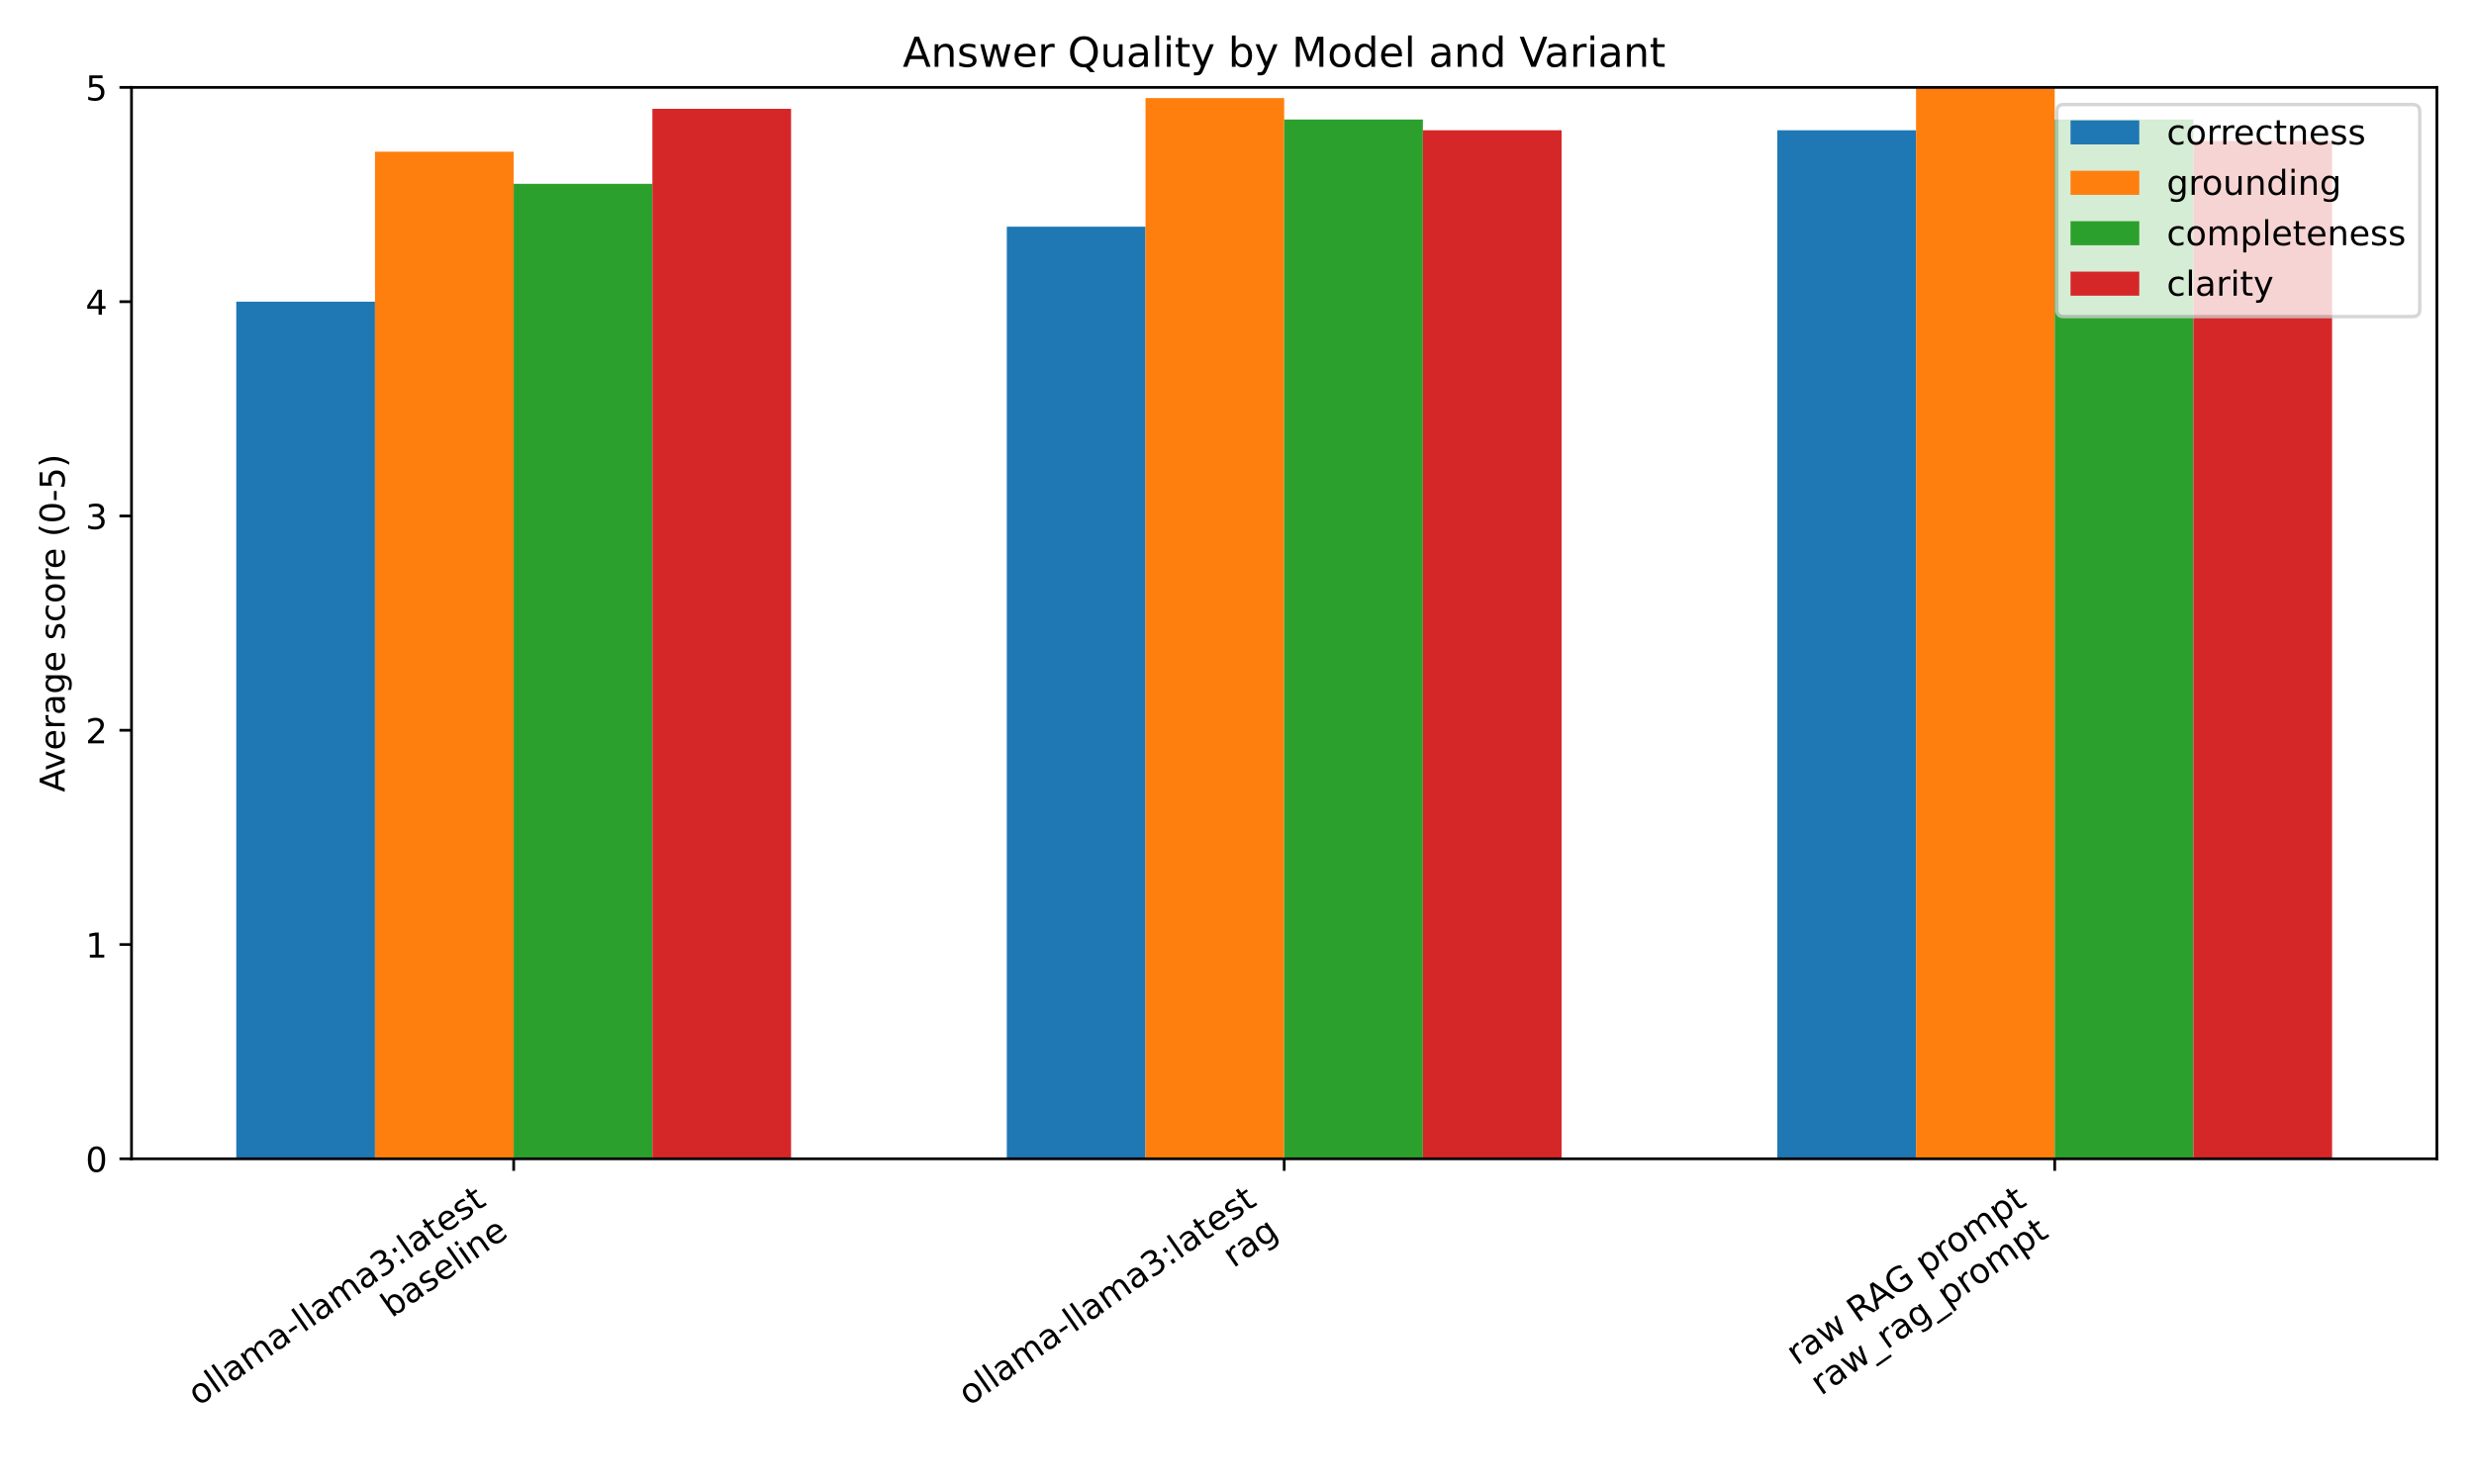
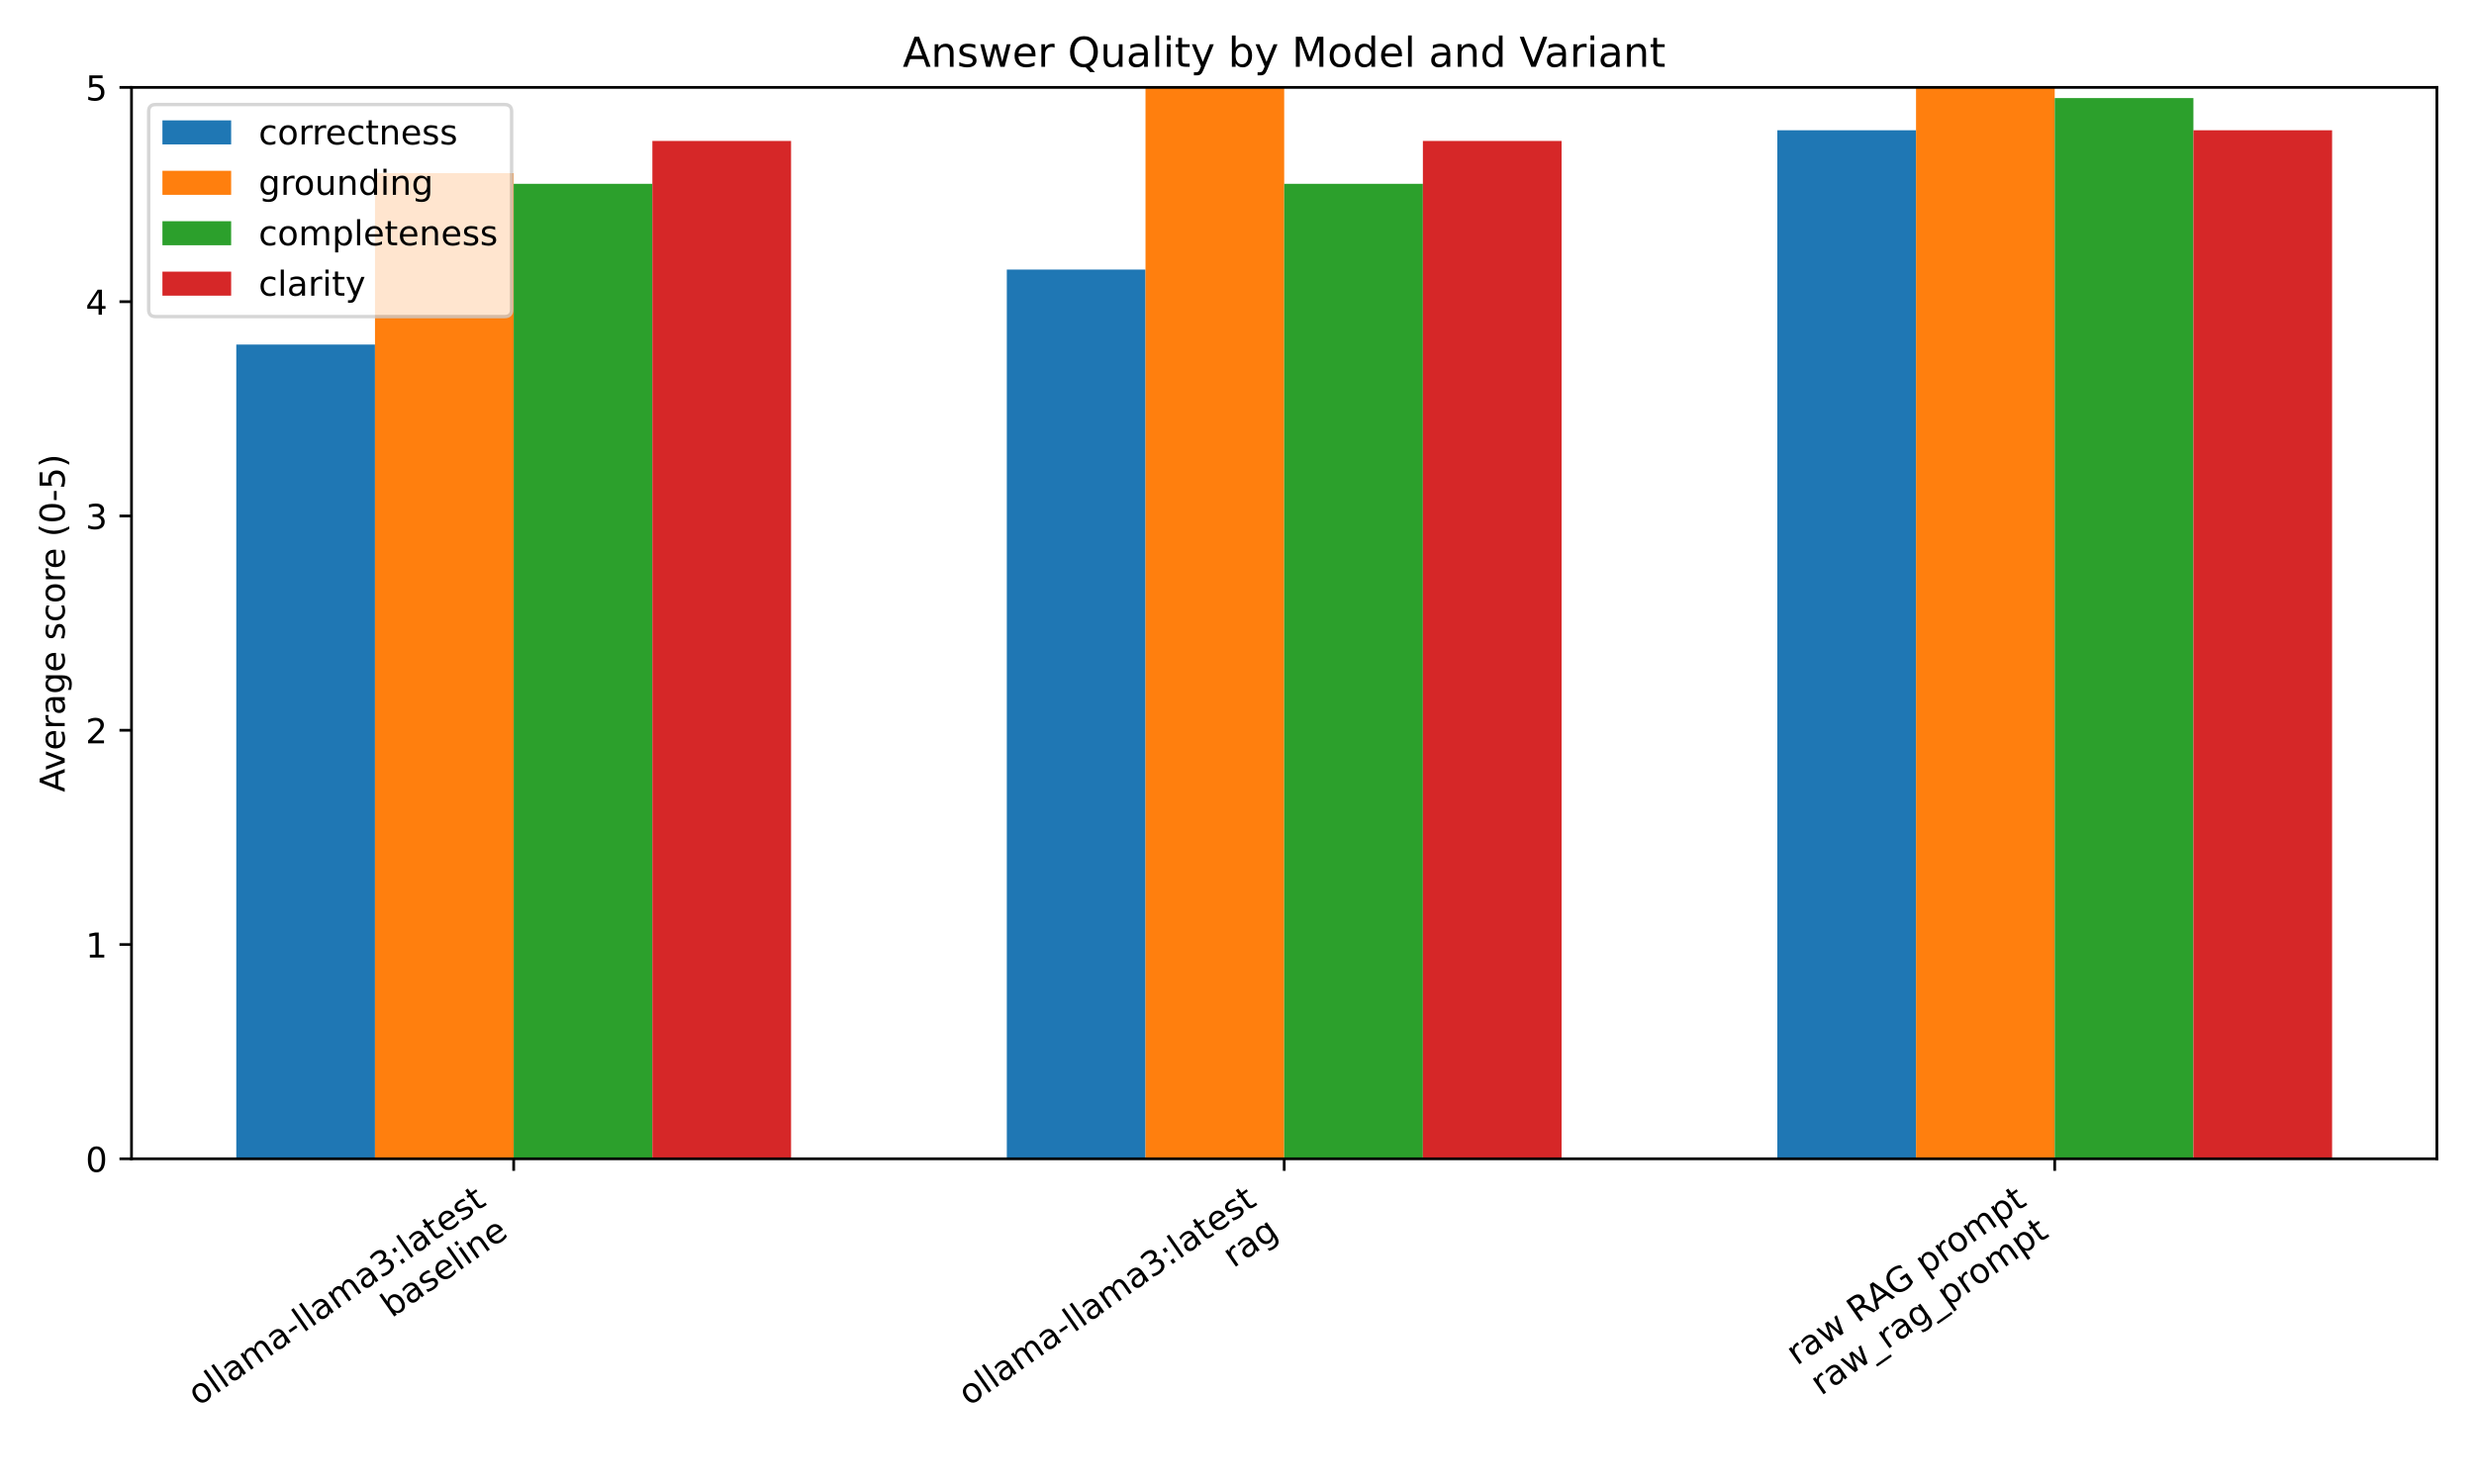
<svg xmlns="http://www.w3.org/2000/svg" xmlns:xlink="http://www.w3.org/1999/xlink" width="720pt" height="432pt" viewBox="0 0 720 432" version="1.1">
  <defs>
    <style type="text/css">*{stroke-linejoin: round; stroke-linecap: butt}</style>
  </defs>
  <g id="figure_1">
    <g id="patch_1">
      <path d="M 0 432  L 720 432  L 720 0  L 0 0  z " style="fill: #ffffff" />
    </g>
    <g id="axes_1">
      <g id="patch_2">
        <path d="M 38.27 337.333  L 709.2 337.333  L 709.2 25.44  L 38.27 25.44  z " style="fill: #ffffff" />
      </g>
      <g id="patch_3">
-         <path d="M 68.767 337.333  L 109.13 337.333  L 109.13 87.819  L 68.767 87.819  z " clip-path="url(#p91aff999d4)" style="fill: #1f77b4" />
+         <path d="M 68.767 337.333  L 109.13 337.333  L 109.13 100.294  L 68.767 100.294  z " clip-path="url(#p98de336cd7)" style="fill: #1f77b4" />
      </g>
      <g id="patch_4">
-         <path d="M 293.008 337.333  L 333.372 337.333  L 333.372 65.986  L 293.008 65.986  z " clip-path="url(#p91aff999d4)" style="fill: #1f77b4" />
+         <path d="M 293.008 337.333  L 333.372 337.333  L 333.372 78.462  L 293.008 78.462  z " clip-path="url(#p98de336cd7)" style="fill: #1f77b4" />
      </g>
      <g id="patch_5">
-         <path d="M 517.249 337.333  L 557.613 337.333  L 557.613 37.916  L 517.249 37.916  z " clip-path="url(#p91aff999d4)" style="fill: #1f77b4" />
+         <path d="M 517.249 337.333  L 557.613 337.333  L 557.613 37.916  L 517.249 37.916  z " clip-path="url(#p98de336cd7)" style="fill: #1f77b4" />
      </g>
      <g id="patch_6">
-         <path d="M 109.13 337.333  L 149.494 337.333  L 149.494 44.154  L 109.13 44.154  z " clip-path="url(#p91aff999d4)" style="fill: #ff7f0e" />
+         <path d="M 109.13 337.333  L 149.494 337.333  L 149.494 50.391  L 109.13 50.391  z " clip-path="url(#p98de336cd7)" style="fill: #ff7f0e" />
      </g>
      <g id="patch_7">
-         <path d="M 333.372 337.333  L 373.735 337.333  L 373.735 28.559  L 333.372 28.559  z " clip-path="url(#p91aff999d4)" style="fill: #ff7f0e" />
+         <path d="M 333.372 337.333  L 373.735 337.333  L 373.735 25.44  L 333.372 25.44  z " clip-path="url(#p98de336cd7)" style="fill: #ff7f0e" />
      </g>
      <g id="patch_8">
-         <path d="M 557.613 337.333  L 597.976 337.333  L 597.976 25.44  L 557.613 25.44  z " clip-path="url(#p91aff999d4)" style="fill: #ff7f0e" />
+         <path d="M 557.613 337.333  L 597.976 337.333  L 597.976 25.44  L 557.613 25.44  z " clip-path="url(#p98de336cd7)" style="fill: #ff7f0e" />
      </g>
      <g id="patch_9">
-         <path d="M 149.494 337.333  L 189.857 337.333  L 189.857 53.51  L 149.494 53.51  z " clip-path="url(#p91aff999d4)" style="fill: #2ca02c" />
+         <path d="M 149.494 337.333  L 189.857 337.333  L 189.857 53.51  L 149.494 53.51  z " clip-path="url(#p98de336cd7)" style="fill: #2ca02c" />
      </g>
      <g id="patch_10">
-         <path d="M 373.735 337.333  L 414.098 337.333  L 414.098 34.797  L 373.735 34.797  z " clip-path="url(#p91aff999d4)" style="fill: #2ca02c" />
+         <path d="M 373.735 337.333  L 414.098 337.333  L 414.098 53.51  L 373.735 53.51  z " clip-path="url(#p98de336cd7)" style="fill: #2ca02c" />
      </g>
      <g id="patch_11">
-         <path d="M 597.976 337.333  L 638.34 337.333  L 638.34 34.797  L 597.976 34.797  z " clip-path="url(#p91aff999d4)" style="fill: #2ca02c" />
+         <path d="M 597.976 337.333  L 638.34 337.333  L 638.34 28.559  L 597.976 28.559  z " clip-path="url(#p98de336cd7)" style="fill: #2ca02c" />
      </g>
      <g id="patch_12">
-         <path d="M 189.857 337.333  L 230.221 337.333  L 230.221 31.678  L 189.857 31.678  z " clip-path="url(#p91aff999d4)" style="fill: #d62728" />
+         <path d="M 189.857 337.333  L 230.221 337.333  L 230.221 41.035  L 189.857 41.035  z " clip-path="url(#p98de336cd7)" style="fill: #d62728" />
      </g>
      <g id="patch_13">
-         <path d="M 414.098 337.333  L 454.462 337.333  L 454.462 37.916  L 414.098 37.916  z " clip-path="url(#p91aff999d4)" style="fill: #d62728" />
+         <path d="M 414.098 337.333  L 454.462 337.333  L 454.462 41.035  L 414.098 41.035  z " clip-path="url(#p98de336cd7)" style="fill: #d62728" />
      </g>
      <g id="patch_14">
-         <path d="M 638.34 337.333  L 678.703 337.333  L 678.703 41.035  L 638.34 41.035  z " clip-path="url(#p91aff999d4)" style="fill: #d62728" />
+         <path d="M 638.34 337.333  L 678.703 337.333  L 678.703 37.916  L 638.34 37.916  z " clip-path="url(#p98de336cd7)" style="fill: #d62728" />
      </g>
      <g id="matplotlib.axis_1">
        <g id="xtick_1">
          <g id="line2d_1">
            <defs>
-               <path id="m9134ef81f5" d="M 0 0  L 0 3.5  " style="stroke: #000000; stroke-width: 0.8" />
+               <path id="m093febb896" d="M 0 0  L 0 3.5  " style="stroke: #000000; stroke-width: 0.8" />
            </defs>
            <g>
-               <use xlink:href="#m9134ef81f5" x="149.494" y="337.333" style="stroke: #000000; stroke-width: 0.8" />
+               <use xlink:href="#m093febb896" x="149.494" y="337.333" style="stroke: #000000; stroke-width: 0.8" />
            </g>
          </g>
          <g id="text_1">
            <g transform="translate(57.77287 409.4483) rotate(-35) scale(0.1 -0.1)">
              <defs>
                <path id="DejaVuSans-6f" d="M 1959 3097  Q 1497 3097 1228 2736  Q 959 2375 959 1747  Q 959 1119 1226 758  Q 1494 397 1959 397  Q 2419 397 2687 759  Q 2956 1122 2956 1747  Q 2956 2369 2687 2733  Q 2419 3097 1959 3097  z M 1959 3584  Q 2709 3584 3137 3096  Q 3566 2609 3566 1747  Q 3566 888 3137 398  Q 2709 -91 1959 -91  Q 1206 -91 779 398  Q 353 888 353 1747  Q 353 2609 779 3096  Q 1206 3584 1959 3584  z " transform="scale(0.015625)" />
                <path id="DejaVuSans-6c" d="M 603 4863  L 1178 4863  L 1178 0  L 603 0  L 603 4863  z " transform="scale(0.015625)" />
                <path id="DejaVuSans-61" d="M 2194 1759  Q 1497 1759 1228 1600  Q 959 1441 959 1056  Q 959 750 1161 570  Q 1363 391 1709 391  Q 2188 391 2477 730  Q 2766 1069 2766 1631  L 2766 1759  L 2194 1759  z M 3341 1997  L 3341 0  L 2766 0  L 2766 531  Q 2569 213 2275 61  Q 1981 -91 1556 -91  Q 1019 -91 701 211  Q 384 513 384 1019  Q 384 1609 779 1909  Q 1175 2209 1959 2209  L 2766 2209  L 2766 2266  Q 2766 2663 2505 2880  Q 2244 3097 1772 3097  Q 1472 3097 1187 3025  Q 903 2953 641 2809  L 641 3341  Q 956 3463 1253 3523  Q 1550 3584 1831 3584  Q 2591 3584 2966 3190  Q 3341 2797 3341 1997  z " transform="scale(0.015625)" />
                <path id="DejaVuSans-6d" d="M 3328 2828  Q 3544 3216 3844 3400  Q 4144 3584 4550 3584  Q 5097 3584 5394 3201  Q 5691 2819 5691 2113  L 5691 0  L 5113 0  L 5113 2094  Q 5113 2597 4934 2840  Q 4756 3084 4391 3084  Q 3944 3084 3684 2787  Q 3425 2491 3425 1978  L 3425 0  L 2847 0  L 2847 2094  Q 2847 2600 2669 2842  Q 2491 3084 2119 3084  Q 1678 3084 1418 2786  Q 1159 2488 1159 1978  L 1159 0  L 581 0  L 581 3500  L 1159 3500  L 1159 2956  Q 1356 3278 1631 3431  Q 1906 3584 2284 3584  Q 2666 3584 2933 3390  Q 3200 3197 3328 2828  z " transform="scale(0.015625)" />
                <path id="DejaVuSans-2d" d="M 313 2009  L 1997 2009  L 1997 1497  L 313 1497  L 313 2009  z " transform="scale(0.015625)" />
                <path id="DejaVuSans-33" d="M 2597 2516  Q 3050 2419 3304 2112  Q 3559 1806 3559 1356  Q 3559 666 3084 287  Q 2609 -91 1734 -91  Q 1441 -91 1130 -33  Q 819 25 488 141  L 488 750  Q 750 597 1062 519  Q 1375 441 1716 441  Q 2309 441 2620 675  Q 2931 909 2931 1356  Q 2931 1769 2642 2001  Q 2353 2234 1838 2234  L 1294 2234  L 1294 2753  L 1863 2753  Q 2328 2753 2575 2939  Q 2822 3125 2822 3475  Q 2822 3834 2567 4026  Q 2313 4219 1838 4219  Q 1578 4219 1281 4162  Q 984 4106 628 3988  L 628 4550  Q 988 4650 1302 4700  Q 1616 4750 1894 4750  Q 2613 4750 3031 4423  Q 3450 4097 3450 3541  Q 3450 3153 3228 2886  Q 3006 2619 2597 2516  z " transform="scale(0.015625)" />
                <path id="DejaVuSans-3a" d="M 750 794  L 1409 794  L 1409 0  L 750 0  L 750 794  z M 750 3309  L 1409 3309  L 1409 2516  L 750 2516  L 750 3309  z " transform="scale(0.015625)" />
                <path id="DejaVuSans-74" d="M 1172 4494  L 1172 3500  L 2356 3500  L 2356 3053  L 1172 3053  L 1172 1153  Q 1172 725 1289 603  Q 1406 481 1766 481  L 2356 481  L 2356 0  L 1766 0  Q 1100 0 847 248  Q 594 497 594 1153  L 594 3053  L 172 3053  L 172 3500  L 594 3500  L 594 4494  L 1172 4494  z " transform="scale(0.015625)" />
                <path id="DejaVuSans-65" d="M 3597 1894  L 3597 1613  L 953 1613  Q 991 1019 1311 708  Q 1631 397 2203 397  Q 2534 397 2845 478  Q 3156 559 3463 722  L 3463 178  Q 3153 47 2828 -22  Q 2503 -91 2169 -91  Q 1331 -91 842 396  Q 353 884 353 1716  Q 353 2575 817 3079  Q 1281 3584 2069 3584  Q 2775 3584 3186 3129  Q 3597 2675 3597 1894  z M 3022 2063  Q 3016 2534 2758 2815  Q 2500 3097 2075 3097  Q 1594 3097 1305 2825  Q 1016 2553 972 2059  L 3022 2063  z " transform="scale(0.015625)" />
                <path id="DejaVuSans-73" d="M 2834 3397  L 2834 2853  Q 2591 2978 2328 3040  Q 2066 3103 1784 3103  Q 1356 3103 1142 2972  Q 928 2841 928 2578  Q 928 2378 1081 2264  Q 1234 2150 1697 2047  L 1894 2003  Q 2506 1872 2764 1633  Q 3022 1394 3022 966  Q 3022 478 2636 193  Q 2250 -91 1575 -91  Q 1294 -91 989 -36  Q 684 19 347 128  L 347 722  Q 666 556 975 473  Q 1284 391 1588 391  Q 1994 391 2212 530  Q 2431 669 2431 922  Q 2431 1156 2273 1281  Q 2116 1406 1581 1522  L 1381 1569  Q 847 1681 609 1914  Q 372 2147 372 2553  Q 372 3047 722 3315  Q 1072 3584 1716 3584  Q 2034 3584 2315 3537  Q 2597 3491 2834 3397  z " transform="scale(0.015625)" />
              </defs>
              <use xlink:href="#DejaVuSans-6f" />
              <use xlink:href="#DejaVuSans-6c" transform="translate(61.18164 0)" />
              <use xlink:href="#DejaVuSans-6c" transform="translate(88.96484 0)" />
              <use xlink:href="#DejaVuSans-61" transform="translate(116.748 0)" />
              <use xlink:href="#DejaVuSans-6d" transform="translate(178.0273 0)" />
              <use xlink:href="#DejaVuSans-61" transform="translate(275.4395 0)" />
              <use xlink:href="#DejaVuSans-2d" transform="translate(336.7188 0)" />
              <use xlink:href="#DejaVuSans-6c" transform="translate(372.8027 0)" />
              <use xlink:href="#DejaVuSans-6c" transform="translate(400.5859 0)" />
              <use xlink:href="#DejaVuSans-61" transform="translate(428.3691 0)" />
              <use xlink:href="#DejaVuSans-6d" transform="translate(489.6484 0)" />
              <use xlink:href="#DejaVuSans-61" transform="translate(587.0605 0)" />
              <use xlink:href="#DejaVuSans-33" transform="translate(648.3398 0)" />
              <use xlink:href="#DejaVuSans-3a" transform="translate(711.9629 0)" />
              <use xlink:href="#DejaVuSans-6c" transform="translate(745.6543 0)" />
              <use xlink:href="#DejaVuSans-61" transform="translate(773.4375 0)" />
              <use xlink:href="#DejaVuSans-74" transform="translate(834.7168 0)" />
              <use xlink:href="#DejaVuSans-65" transform="translate(873.9258 0)" />
              <use xlink:href="#DejaVuSans-73" transform="translate(935.4492 0)" />
              <use xlink:href="#DejaVuSans-74" transform="translate(987.5488 0)" />
            </g>
            <g transform="translate(113.9899 383.7547) rotate(-35) scale(0.1 -0.1)">
              <defs>
                <path id="DejaVuSans-62" d="M 3116 1747  Q 3116 2381 2855 2742  Q 2594 3103 2138 3103  Q 1681 3103 1420 2742  Q 1159 2381 1159 1747  Q 1159 1113 1420 752  Q 1681 391 2138 391  Q 2594 391 2855 752  Q 3116 1113 3116 1747  z M 1159 2969  Q 1341 3281 1617 3432  Q 1894 3584 2278 3584  Q 2916 3584 3314 3078  Q 3713 2572 3713 1747  Q 3713 922 3314 415  Q 2916 -91 2278 -91  Q 1894 -91 1617 61  Q 1341 213 1159 525  L 1159 0  L 581 0  L 581 4863  L 1159 4863  L 1159 2969  z " transform="scale(0.015625)" />
                <path id="DejaVuSans-69" d="M 603 3500  L 1178 3500  L 1178 0  L 603 0  L 603 3500  z M 603 4863  L 1178 4863  L 1178 4134  L 603 4134  L 603 4863  z " transform="scale(0.015625)" />
                <path id="DejaVuSans-6e" d="M 3513 2113  L 3513 0  L 2938 0  L 2938 2094  Q 2938 2591 2744 2837  Q 2550 3084 2163 3084  Q 1697 3084 1428 2787  Q 1159 2491 1159 1978  L 1159 0  L 581 0  L 581 3500  L 1159 3500  L 1159 2956  Q 1366 3272 1645 3428  Q 1925 3584 2291 3584  Q 2894 3584 3203 3211  Q 3513 2838 3513 2113  z " transform="scale(0.015625)" />
              </defs>
              <use xlink:href="#DejaVuSans-62" />
              <use xlink:href="#DejaVuSans-61" transform="translate(63.47656 0)" />
              <use xlink:href="#DejaVuSans-73" transform="translate(124.7559 0)" />
              <use xlink:href="#DejaVuSans-65" transform="translate(176.8555 0)" />
              <use xlink:href="#DejaVuSans-6c" transform="translate(238.3789 0)" />
              <use xlink:href="#DejaVuSans-69" transform="translate(266.1621 0)" />
              <use xlink:href="#DejaVuSans-6e" transform="translate(293.9453 0)" />
              <use xlink:href="#DejaVuSans-65" transform="translate(357.3242 0)" />
            </g>
          </g>
        </g>
        <g id="xtick_2">
          <g id="line2d_2">
            <g>
-               <use xlink:href="#m9134ef81f5" x="373.735" y="337.333" style="stroke: #000000; stroke-width: 0.8" />
+               <use xlink:href="#m093febb896" x="373.735" y="337.333" style="stroke: #000000; stroke-width: 0.8" />
            </g>
          </g>
          <g id="text_2">
            <g transform="translate(282.0142 409.4483) rotate(-35) scale(0.1 -0.1)">
              <use xlink:href="#DejaVuSans-6f" />
              <use xlink:href="#DejaVuSans-6c" transform="translate(61.18164 0)" />
              <use xlink:href="#DejaVuSans-6c" transform="translate(88.96484 0)" />
              <use xlink:href="#DejaVuSans-61" transform="translate(116.748 0)" />
              <use xlink:href="#DejaVuSans-6d" transform="translate(178.0273 0)" />
              <use xlink:href="#DejaVuSans-61" transform="translate(275.4395 0)" />
              <use xlink:href="#DejaVuSans-2d" transform="translate(336.7188 0)" />
              <use xlink:href="#DejaVuSans-6c" transform="translate(372.8027 0)" />
              <use xlink:href="#DejaVuSans-6c" transform="translate(400.5859 0)" />
              <use xlink:href="#DejaVuSans-61" transform="translate(428.3691 0)" />
              <use xlink:href="#DejaVuSans-6d" transform="translate(489.6484 0)" />
              <use xlink:href="#DejaVuSans-61" transform="translate(587.0605 0)" />
              <use xlink:href="#DejaVuSans-33" transform="translate(648.3398 0)" />
              <use xlink:href="#DejaVuSans-3a" transform="translate(711.9629 0)" />
              <use xlink:href="#DejaVuSans-6c" transform="translate(745.6543 0)" />
              <use xlink:href="#DejaVuSans-61" transform="translate(773.4375 0)" />
              <use xlink:href="#DejaVuSans-74" transform="translate(834.7168 0)" />
              <use xlink:href="#DejaVuSans-65" transform="translate(873.9258 0)" />
              <use xlink:href="#DejaVuSans-73" transform="translate(935.4492 0)" />
              <use xlink:href="#DejaVuSans-74" transform="translate(987.5488 0)" />
            </g>
            <g transform="translate(358.9545 369.2441) rotate(-35) scale(0.1 -0.1)">
              <defs>
                <path id="DejaVuSans-72" d="M 2631 2963  Q 2534 3019 2420 3045  Q 2306 3072 2169 3072  Q 1681 3072 1420 2755  Q 1159 2438 1159 1844  L 1159 0  L 581 0  L 581 3500  L 1159 3500  L 1159 2956  Q 1341 3275 1631 3429  Q 1922 3584 2338 3584  Q 2397 3584 2469 3576  Q 2541 3569 2628 3553  L 2631 2963  z " transform="scale(0.015625)" />
                <path id="DejaVuSans-67" d="M 2906 1791  Q 2906 2416 2648 2759  Q 2391 3103 1925 3103  Q 1463 3103 1205 2759  Q 947 2416 947 1791  Q 947 1169 1205 825  Q 1463 481 1925 481  Q 2391 481 2648 825  Q 2906 1169 2906 1791  z M 3481 434  Q 3481 -459 3084 -895  Q 2688 -1331 1869 -1331  Q 1566 -1331 1297 -1286  Q 1028 -1241 775 -1147  L 775 -588  Q 1028 -725 1275 -790  Q 1522 -856 1778 -856  Q 2344 -856 2625 -561  Q 2906 -266 2906 331  L 2906 616  Q 2728 306 2450 153  Q 2172 0 1784 0  Q 1141 0 747 490  Q 353 981 353 1791  Q 353 2603 747 3093  Q 1141 3584 1784 3584  Q 2172 3584 2450 3431  Q 2728 3278 2906 2969  L 2906 3500  L 3481 3500  L 3481 434  z " transform="scale(0.015625)" />
              </defs>
              <use xlink:href="#DejaVuSans-72" />
              <use xlink:href="#DejaVuSans-61" transform="translate(41.11328 0)" />
              <use xlink:href="#DejaVuSans-67" transform="translate(102.3926 0)" />
            </g>
          </g>
        </g>
        <g id="xtick_3">
          <g id="line2d_3">
            <g>
-               <use xlink:href="#m9134ef81f5" x="597.976" y="337.333" style="stroke: #000000; stroke-width: 0.8" />
+               <use xlink:href="#m093febb896" x="597.976" y="337.333" style="stroke: #000000; stroke-width: 0.8" />
            </g>
          </g>
          <g id="text_3">
            <g transform="translate(522.95 397.6469) rotate(-35) scale(0.1 -0.1)">
              <defs>
                <path id="DejaVuSans-77" d="M 269 3500  L 844 3500  L 1563 769  L 2278 3500  L 2956 3500  L 3675 769  L 4391 3500  L 4966 3500  L 4050 0  L 3372 0  L 2619 2869  L 1863 0  L 1184 0  L 269 3500  z " transform="scale(0.015625)" />
                <path id="DejaVuSans-20" transform="scale(0.015625)" />
                <path id="DejaVuSans-52" d="M 2841 2188  Q 3044 2119 3236 1894  Q 3428 1669 3622 1275  L 4263 0  L 3584 0  L 2988 1197  Q 2756 1666 2539 1819  Q 2322 1972 1947 1972  L 1259 1972  L 1259 0  L 628 0  L 628 4666  L 2053 4666  Q 2853 4666 3247 4331  Q 3641 3997 3641 3322  Q 3641 2881 3436 2590  Q 3231 2300 2841 2188  z M 1259 4147  L 1259 2491  L 2053 2491  Q 2509 2491 2742 2702  Q 2975 2913 2975 3322  Q 2975 3731 2742 3939  Q 2509 4147 2053 4147  L 1259 4147  z " transform="scale(0.015625)" />
                <path id="DejaVuSans-41" d="M 2188 4044  L 1331 1722  L 3047 1722  L 2188 4044  z M 1831 4666  L 2547 4666  L 4325 0  L 3669 0  L 3244 1197  L 1141 1197  L 716 0  L 50 0  L 1831 4666  z " transform="scale(0.015625)" />
                <path id="DejaVuSans-47" d="M 3809 666  L 3809 1919  L 2778 1919  L 2778 2438  L 4434 2438  L 4434 434  Q 4069 175 3628 42  Q 3188 -91 2688 -91  Q 1594 -91 976 548  Q 359 1188 359 2328  Q 359 3472 976 4111  Q 1594 4750 2688 4750  Q 3144 4750 3555 4637  Q 3966 4525 4313 4306  L 4313 3634  Q 3963 3931 3569 4081  Q 3175 4231 2741 4231  Q 1884 4231 1454 3753  Q 1025 3275 1025 2328  Q 1025 1384 1454 906  Q 1884 428 2741 428  Q 3075 428 3337 486  Q 3600 544 3809 666  z " transform="scale(0.015625)" />
                <path id="DejaVuSans-70" d="M 1159 525  L 1159 -1331  L 581 -1331  L 581 3500  L 1159 3500  L 1159 2969  Q 1341 3281 1617 3432  Q 1894 3584 2278 3584  Q 2916 3584 3314 3078  Q 3713 2572 3713 1747  Q 3713 922 3314 415  Q 2916 -91 2278 -91  Q 1894 -91 1617 61  Q 1341 213 1159 525  z M 3116 1747  Q 3116 2381 2855 2742  Q 2594 3103 2138 3103  Q 1681 3103 1420 2742  Q 1159 2381 1159 1747  Q 1159 1113 1420 752  Q 1681 391 2138 391  Q 2594 391 2855 752  Q 3116 1113 3116 1747  z " transform="scale(0.015625)" />
              </defs>
              <use xlink:href="#DejaVuSans-72" />
              <use xlink:href="#DejaVuSans-61" transform="translate(41.11328 0)" />
              <use xlink:href="#DejaVuSans-77" transform="translate(102.3926 0)" />
              <use xlink:href="#DejaVuSans-20" transform="translate(184.1797 0)" />
              <use xlink:href="#DejaVuSans-52" transform="translate(215.9668 0)" />
              <use xlink:href="#DejaVuSans-41" transform="translate(281.4492 0)" />
              <use xlink:href="#DejaVuSans-47" transform="translate(348.1074 0)" />
              <use xlink:href="#DejaVuSans-20" transform="translate(425.5977 0)" />
              <use xlink:href="#DejaVuSans-70" transform="translate(457.3848 0)" />
              <use xlink:href="#DejaVuSans-72" transform="translate(520.8613 0)" />
              <use xlink:href="#DejaVuSans-6f" transform="translate(559.7246 0)" />
              <use xlink:href="#DejaVuSans-6d" transform="translate(620.9062 0)" />
              <use xlink:href="#DejaVuSans-70" transform="translate(718.3184 0)" />
              <use xlink:href="#DejaVuSans-74" transform="translate(781.7949 0)" />
            </g>
            <g transform="translate(529.9718 406.4002) rotate(-35) scale(0.1 -0.1)">
              <defs>
                <path id="DejaVuSans-5f" d="M 3263 -1063  L 3263 -1509  L -63 -1509  L -63 -1063  L 3263 -1063  z " transform="scale(0.015625)" />
              </defs>
              <use xlink:href="#DejaVuSans-72" />
              <use xlink:href="#DejaVuSans-61" transform="translate(41.11328 0)" />
              <use xlink:href="#DejaVuSans-77" transform="translate(102.3926 0)" />
              <use xlink:href="#DejaVuSans-5f" transform="translate(184.1797 0)" />
              <use xlink:href="#DejaVuSans-72" transform="translate(234.1797 0)" />
              <use xlink:href="#DejaVuSans-61" transform="translate(275.293 0)" />
              <use xlink:href="#DejaVuSans-67" transform="translate(336.5723 0)" />
              <use xlink:href="#DejaVuSans-5f" transform="translate(400.0488 0)" />
              <use xlink:href="#DejaVuSans-70" transform="translate(450.0488 0)" />
              <use xlink:href="#DejaVuSans-72" transform="translate(513.5254 0)" />
              <use xlink:href="#DejaVuSans-6f" transform="translate(552.3887 0)" />
              <use xlink:href="#DejaVuSans-6d" transform="translate(613.5703 0)" />
              <use xlink:href="#DejaVuSans-70" transform="translate(710.9824 0)" />
              <use xlink:href="#DejaVuSans-74" transform="translate(774.459 0)" />
            </g>
          </g>
        </g>
      </g>
      <g id="matplotlib.axis_2">
        <g id="ytick_1">
          <g id="line2d_4">
            <defs>
-               <path id="m6d7829fddd" d="M 0 0  L -3.5 0  " style="stroke: #000000; stroke-width: 0.8" />
+               <path id="m6917550e49" d="M 0 0  L -3.5 0  " style="stroke: #000000; stroke-width: 0.8" />
            </defs>
            <g>
-               <use xlink:href="#m6d7829fddd" x="38.27" y="337.333" style="stroke: #000000; stroke-width: 0.8" />
+               <use xlink:href="#m6917550e49" x="38.27" y="337.333" style="stroke: #000000; stroke-width: 0.8" />
            </g>
          </g>
          <g id="text_4">
            <g transform="translate(24.9075 341.1321) scale(0.1 -0.1)">
              <defs>
                <path id="DejaVuSans-30" d="M 2034 4250  Q 1547 4250 1301 3770  Q 1056 3291 1056 2328  Q 1056 1369 1301 889  Q 1547 409 2034 409  Q 2525 409 2770 889  Q 3016 1369 3016 2328  Q 3016 3291 2770 3770  Q 2525 4250 2034 4250  z M 2034 4750  Q 2819 4750 3233 4129  Q 3647 3509 3647 2328  Q 3647 1150 3233 529  Q 2819 -91 2034 -91  Q 1250 -91 836 529  Q 422 1150 422 2328  Q 422 3509 836 4129  Q 1250 4750 2034 4750  z " transform="scale(0.015625)" />
              </defs>
              <use xlink:href="#DejaVuSans-30" />
            </g>
          </g>
        </g>
        <g id="ytick_2">
          <g id="line2d_5">
            <g>
-               <use xlink:href="#m6d7829fddd" x="38.27" y="274.954" style="stroke: #000000; stroke-width: 0.8" />
+               <use xlink:href="#m6917550e49" x="38.27" y="274.954" style="stroke: #000000; stroke-width: 0.8" />
            </g>
          </g>
          <g id="text_5">
            <g transform="translate(24.9075 278.7536) scale(0.1 -0.1)">
              <defs>
                <path id="DejaVuSans-31" d="M 794 531  L 1825 531  L 1825 4091  L 703 3866  L 703 4441  L 1819 4666  L 2450 4666  L 2450 531  L 3481 531  L 3481 0  L 794 0  L 794 531  z " transform="scale(0.015625)" />
              </defs>
              <use xlink:href="#DejaVuSans-31" />
            </g>
          </g>
        </g>
        <g id="ytick_3">
          <g id="line2d_6">
            <g>
-               <use xlink:href="#m6d7829fddd" x="38.27" y="212.576" style="stroke: #000000; stroke-width: 0.8" />
+               <use xlink:href="#m6917550e49" x="38.27" y="212.576" style="stroke: #000000; stroke-width: 0.8" />
            </g>
          </g>
          <g id="text_6">
            <g transform="translate(24.9075 216.375) scale(0.1 -0.1)">
              <defs>
                <path id="DejaVuSans-32" d="M 1228 531  L 3431 531  L 3431 0  L 469 0  L 469 531  Q 828 903 1448 1529  Q 2069 2156 2228 2338  Q 2531 2678 2651 2914  Q 2772 3150 2772 3378  Q 2772 3750 2511 3984  Q 2250 4219 1831 4219  Q 1534 4219 1204 4116  Q 875 4013 500 3803  L 500 4441  Q 881 4594 1212 4672  Q 1544 4750 1819 4750  Q 2544 4750 2975 4387  Q 3406 4025 3406 3419  Q 3406 3131 3298 2873  Q 3191 2616 2906 2266  Q 2828 2175 2409 1742  Q 1991 1309 1228 531  z " transform="scale(0.015625)" />
              </defs>
              <use xlink:href="#DejaVuSans-32" />
            </g>
          </g>
        </g>
        <g id="ytick_4">
          <g id="line2d_7">
            <g>
-               <use xlink:href="#m6d7829fddd" x="38.27" y="150.197" style="stroke: #000000; stroke-width: 0.8" />
+               <use xlink:href="#m6917550e49" x="38.27" y="150.197" style="stroke: #000000; stroke-width: 0.8" />
            </g>
          </g>
          <g id="text_7">
            <g transform="translate(24.9075 153.9964) scale(0.1 -0.1)">
              <use xlink:href="#DejaVuSans-33" />
            </g>
          </g>
        </g>
        <g id="ytick_5">
          <g id="line2d_8">
            <g>
-               <use xlink:href="#m6d7829fddd" x="38.27" y="87.819" style="stroke: #000000; stroke-width: 0.8" />
+               <use xlink:href="#m6917550e49" x="38.27" y="87.819" style="stroke: #000000; stroke-width: 0.8" />
            </g>
          </g>
          <g id="text_8">
            <g transform="translate(24.9075 91.6178) scale(0.1 -0.1)">
              <defs>
                <path id="DejaVuSans-34" d="M 2419 4116  L 825 1625  L 2419 1625  L 2419 4116  z M 2253 4666  L 3047 4666  L 3047 1625  L 3713 1625  L 3713 1100  L 3047 1100  L 3047 0  L 2419 0  L 2419 1100  L 313 1100  L 313 1709  L 2253 4666  z " transform="scale(0.015625)" />
              </defs>
              <use xlink:href="#DejaVuSans-34" />
            </g>
          </g>
        </g>
        <g id="ytick_6">
          <g id="line2d_9">
            <g>
-               <use xlink:href="#m6d7829fddd" x="38.27" y="25.44" style="stroke: #000000; stroke-width: 0.8" />
+               <use xlink:href="#m6917550e49" x="38.27" y="25.44" style="stroke: #000000; stroke-width: 0.8" />
            </g>
          </g>
          <g id="text_9">
            <g transform="translate(24.9075 29.23922) scale(0.1 -0.1)">
              <defs>
                <path id="DejaVuSans-35" d="M 691 4666  L 3169 4666  L 3169 4134  L 1269 4134  L 1269 2991  Q 1406 3038 1543 3061  Q 1681 3084 1819 3084  Q 2600 3084 3056 2656  Q 3513 2228 3513 1497  Q 3513 744 3044 326  Q 2575 -91 1722 -91  Q 1428 -91 1123 -41  Q 819 9 494 109  L 494 744  Q 775 591 1075 516  Q 1375 441 1709 441  Q 2250 441 2565 725  Q 2881 1009 2881 1497  Q 2881 1984 2565 2268  Q 2250 2553 1709 2553  Q 1456 2553 1204 2497  Q 953 2441 691 2322  L 691 4666  z " transform="scale(0.015625)" />
              </defs>
              <use xlink:href="#DejaVuSans-35" />
            </g>
          </g>
        </g>
        <g id="text_10">
          <g transform="translate(18.82781 230.5982) rotate(-90) scale(0.1 -0.1)">
            <defs>
              <path id="DejaVuSans-76" d="M 191 3500  L 800 3500  L 1894 563  L 2988 3500  L 3597 3500  L 2284 0  L 1503 0  L 191 3500  z " transform="scale(0.015625)" />
              <path id="DejaVuSans-63" d="M 3122 3366  L 3122 2828  Q 2878 2963 2633 3030  Q 2388 3097 2138 3097  Q 1578 3097 1268 2742  Q 959 2388 959 1747  Q 959 1106 1268 751  Q 1578 397 2138 397  Q 2388 397 2633 464  Q 2878 531 3122 666  L 3122 134  Q 2881 22 2623 -34  Q 2366 -91 2075 -91  Q 1284 -91 818 406  Q 353 903 353 1747  Q 353 2603 823 3093  Q 1294 3584 2113 3584  Q 2378 3584 2631 3529  Q 2884 3475 3122 3366  z " transform="scale(0.015625)" />
              <path id="DejaVuSans-28" d="M 1984 4856  Q 1566 4138 1362 3434  Q 1159 2731 1159 2009  Q 1159 1288 1364 580  Q 1569 -128 1984 -844  L 1484 -844  Q 1016 -109 783 600  Q 550 1309 550 2009  Q 550 2706 781 3412  Q 1013 4119 1484 4856  L 1984 4856  z " transform="scale(0.015625)" />
              <path id="DejaVuSans-29" d="M 513 4856  L 1013 4856  Q 1481 4119 1714 3412  Q 1947 2706 1947 2009  Q 1947 1309 1714 600  Q 1481 -109 1013 -844  L 513 -844  Q 928 -128 1133 580  Q 1338 1288 1338 2009  Q 1338 2731 1133 3434  Q 928 4138 513 4856  z " transform="scale(0.015625)" />
            </defs>
            <use xlink:href="#DejaVuSans-41" />
            <use xlink:href="#DejaVuSans-76" transform="translate(62.5332 0)" />
            <use xlink:href="#DejaVuSans-65" transform="translate(121.7129 0)" />
            <use xlink:href="#DejaVuSans-72" transform="translate(183.2363 0)" />
            <use xlink:href="#DejaVuSans-61" transform="translate(224.3496 0)" />
            <use xlink:href="#DejaVuSans-67" transform="translate(285.6289 0)" />
            <use xlink:href="#DejaVuSans-65" transform="translate(349.1055 0)" />
            <use xlink:href="#DejaVuSans-20" transform="translate(410.6289 0)" />
            <use xlink:href="#DejaVuSans-73" transform="translate(442.416 0)" />
            <use xlink:href="#DejaVuSans-63" transform="translate(494.5156 0)" />
            <use xlink:href="#DejaVuSans-6f" transform="translate(549.4961 0)" />
            <use xlink:href="#DejaVuSans-72" transform="translate(610.6777 0)" />
            <use xlink:href="#DejaVuSans-65" transform="translate(649.541 0)" />
            <use xlink:href="#DejaVuSans-20" transform="translate(711.0645 0)" />
            <use xlink:href="#DejaVuSans-28" transform="translate(742.8516 0)" />
            <use xlink:href="#DejaVuSans-30" transform="translate(781.8652 0)" />
            <use xlink:href="#DejaVuSans-2d" transform="translate(845.4883 0)" />
            <use xlink:href="#DejaVuSans-35" transform="translate(881.5723 0)" />
            <use xlink:href="#DejaVuSans-29" transform="translate(945.1953 0)" />
          </g>
        </g>
      </g>
      <g id="patch_15">
        <path d="M 38.27 337.333  L 38.27 25.44  " style="fill: none; stroke: #000000; stroke-width: 0.8; stroke-linejoin: miter; stroke-linecap: square" />
      </g>
      <g id="patch_16">
        <path d="M 709.2 337.333  L 709.2 25.44  " style="fill: none; stroke: #000000; stroke-width: 0.8; stroke-linejoin: miter; stroke-linecap: square" />
      </g>
      <g id="patch_17">
        <path d="M 38.27 337.333  L 709.2 337.333  " style="fill: none; stroke: #000000; stroke-width: 0.8; stroke-linejoin: miter; stroke-linecap: square" />
      </g>
      <g id="patch_18">
        <path d="M 38.27 25.44  L 709.2 25.44  " style="fill: none; stroke: #000000; stroke-width: 0.8; stroke-linejoin: miter; stroke-linecap: square" />
      </g>
      <g id="text_11">
        <g transform="translate(262.7172 19.44) scale(0.12 -0.12)">
          <defs>
            <path id="DejaVuSans-51" d="M 2522 4238  Q 1834 4238 1429 3725  Q 1025 3213 1025 2328  Q 1025 1447 1429 934  Q 1834 422 2522 422  Q 3209 422 3611 934  Q 4013 1447 4013 2328  Q 4013 3213 3611 3725  Q 3209 4238 2522 4238  z M 3406 84  L 4238 -825  L 3475 -825  L 2784 -78  Q 2681 -84 2626 -87  Q 2572 -91 2522 -91  Q 1538 -91 948 567  Q 359 1225 359 2328  Q 359 3434 948 4092  Q 1538 4750 2522 4750  Q 3503 4750 4090 4092  Q 4678 3434 4678 2328  Q 4678 1516 4351 937  Q 4025 359 3406 84  z " transform="scale(0.015625)" />
            <path id="DejaVuSans-75" d="M 544 1381  L 544 3500  L 1119 3500  L 1119 1403  Q 1119 906 1312 657  Q 1506 409 1894 409  Q 2359 409 2629 706  Q 2900 1003 2900 1516  L 2900 3500  L 3475 3500  L 3475 0  L 2900 0  L 2900 538  Q 2691 219 2414 64  Q 2138 -91 1772 -91  Q 1169 -91 856 284  Q 544 659 544 1381  z M 1991 3584  L 1991 3584  z " transform="scale(0.015625)" />
            <path id="DejaVuSans-79" d="M 2059 -325  Q 1816 -950 1584 -1140  Q 1353 -1331 966 -1331  L 506 -1331  L 506 -850  L 844 -850  Q 1081 -850 1212 -737  Q 1344 -625 1503 -206  L 1606 56  L 191 3500  L 800 3500  L 1894 763  L 2988 3500  L 3597 3500  L 2059 -325  z " transform="scale(0.015625)" />
            <path id="DejaVuSans-4d" d="M 628 4666  L 1569 4666  L 2759 1491  L 3956 4666  L 4897 4666  L 4897 0  L 4281 0  L 4281 4097  L 3078 897  L 2444 897  L 1241 4097  L 1241 0  L 628 0  L 628 4666  z " transform="scale(0.015625)" />
            <path id="DejaVuSans-64" d="M 2906 2969  L 2906 4863  L 3481 4863  L 3481 0  L 2906 0  L 2906 525  Q 2725 213 2448 61  Q 2172 -91 1784 -91  Q 1150 -91 751 415  Q 353 922 353 1747  Q 353 2572 751 3078  Q 1150 3584 1784 3584  Q 2172 3584 2448 3432  Q 2725 3281 2906 2969  z M 947 1747  Q 947 1113 1208 752  Q 1469 391 1925 391  Q 2381 391 2643 752  Q 2906 1113 2906 1747  Q 2906 2381 2643 2742  Q 2381 3103 1925 3103  Q 1469 3103 1208 2742  Q 947 2381 947 1747  z " transform="scale(0.015625)" />
            <path id="DejaVuSans-56" d="M 1831 0  L 50 4666  L 709 4666  L 2188 738  L 3669 4666  L 4325 4666  L 2547 0  L 1831 0  z " transform="scale(0.015625)" />
          </defs>
          <use xlink:href="#DejaVuSans-41" />
          <use xlink:href="#DejaVuSans-6e" transform="translate(68.4082 0)" />
          <use xlink:href="#DejaVuSans-73" transform="translate(131.7871 0)" />
          <use xlink:href="#DejaVuSans-77" transform="translate(183.8867 0)" />
          <use xlink:href="#DejaVuSans-65" transform="translate(265.6738 0)" />
          <use xlink:href="#DejaVuSans-72" transform="translate(327.1973 0)" />
          <use xlink:href="#DejaVuSans-20" transform="translate(368.3105 0)" />
          <use xlink:href="#DejaVuSans-51" transform="translate(400.0977 0)" />
          <use xlink:href="#DejaVuSans-75" transform="translate(478.8086 0)" />
          <use xlink:href="#DejaVuSans-61" transform="translate(542.1875 0)" />
          <use xlink:href="#DejaVuSans-6c" transform="translate(603.4668 0)" />
          <use xlink:href="#DejaVuSans-69" transform="translate(631.25 0)" />
          <use xlink:href="#DejaVuSans-74" transform="translate(659.0332 0)" />
          <use xlink:href="#DejaVuSans-79" transform="translate(698.2422 0)" />
          <use xlink:href="#DejaVuSans-20" transform="translate(757.4219 0)" />
          <use xlink:href="#DejaVuSans-62" transform="translate(789.209 0)" />
          <use xlink:href="#DejaVuSans-79" transform="translate(852.6855 0)" />
          <use xlink:href="#DejaVuSans-20" transform="translate(911.8652 0)" />
          <use xlink:href="#DejaVuSans-4d" transform="translate(943.6523 0)" />
          <use xlink:href="#DejaVuSans-6f" transform="translate(1029.932 0)" />
          <use xlink:href="#DejaVuSans-64" transform="translate(1091.113 0)" />
          <use xlink:href="#DejaVuSans-65" transform="translate(1154.59 0)" />
          <use xlink:href="#DejaVuSans-6c" transform="translate(1216.113 0)" />
          <use xlink:href="#DejaVuSans-20" transform="translate(1243.896 0)" />
          <use xlink:href="#DejaVuSans-61" transform="translate(1275.684 0)" />
          <use xlink:href="#DejaVuSans-6e" transform="translate(1336.963 0)" />
          <use xlink:href="#DejaVuSans-64" transform="translate(1400.342 0)" />
          <use xlink:href="#DejaVuSans-20" transform="translate(1463.818 0)" />
          <use xlink:href="#DejaVuSans-56" transform="translate(1495.605 0)" />
          <use xlink:href="#DejaVuSans-61" transform="translate(1556.264 0)" />
          <use xlink:href="#DejaVuSans-72" transform="translate(1617.543 0)" />
          <use xlink:href="#DejaVuSans-69" transform="translate(1658.656 0)" />
          <use xlink:href="#DejaVuSans-61" transform="translate(1686.439 0)" />
          <use xlink:href="#DejaVuSans-6e" transform="translate(1747.719 0)" />
          <use xlink:href="#DejaVuSans-74" transform="translate(1811.098 0)" />
        </g>
      </g>
      <g id="legend_1">
        <g id="patch_19">
-           <path d="M 600.58 92.153  L 702.2 92.153  Q 704.2 92.153 704.2 90.153  L 704.2 32.44  Q 704.2 30.44 702.2 30.44  L 600.58 30.44  Q 598.58 30.44 598.58 32.44  L 598.58 90.153  Q 598.58 92.153 600.58 92.153  z " style="fill: #ffffff; opacity: 0.8; stroke: #cccccc; stroke-linejoin: miter" />
+           <path d="M 45.27 92.153  L 146.89 92.153  Q 148.89 92.153 148.89 90.153  L 148.89 32.44  Q 148.89 30.44 146.89 30.44  L 45.27 30.44  Q 43.27 30.44 43.27 32.44  L 43.27 90.153  Q 43.27 92.153 45.27 92.153  z " style="fill: #ffffff; opacity: 0.8; stroke: #cccccc; stroke-linejoin: miter" />
        </g>
        <g id="patch_20">
-           <path d="M 602.58 42.038  L 622.58 42.038  L 622.58 35.038  L 602.58 35.038  z " style="fill: #1f77b4" />
+           <path d="M 47.27 42.038  L 67.27 42.038  L 67.27 35.038  L 47.27 35.038  z " style="fill: #1f77b4" />
        </g>
        <g id="text_12">
-           <g transform="translate(630.5797 42.03844) scale(0.1 -0.1)">
+           <g transform="translate(75.27 42.03844) scale(0.1 -0.1)">
            <use xlink:href="#DejaVuSans-63" />
            <use xlink:href="#DejaVuSans-6f" transform="translate(54.98047 0)" />
            <use xlink:href="#DejaVuSans-72" transform="translate(116.1621 0)" />
            <use xlink:href="#DejaVuSans-72" transform="translate(155.5254 0)" />
            <use xlink:href="#DejaVuSans-65" transform="translate(194.3887 0)" />
            <use xlink:href="#DejaVuSans-63" transform="translate(255.9121 0)" />
            <use xlink:href="#DejaVuSans-74" transform="translate(310.8926 0)" />
            <use xlink:href="#DejaVuSans-6e" transform="translate(350.1016 0)" />
            <use xlink:href="#DejaVuSans-65" transform="translate(413.4805 0)" />
            <use xlink:href="#DejaVuSans-73" transform="translate(475.0039 0)" />
            <use xlink:href="#DejaVuSans-73" transform="translate(527.1035 0)" />
          </g>
        </g>
        <g id="patch_21">
-           <path d="M 602.58 56.717  L 622.58 56.717  L 622.58 49.717  L 602.58 49.717  z " style="fill: #ff7f0e" />
+           <path d="M 47.27 56.717  L 67.27 56.717  L 67.27 49.717  L 47.27 49.717  z " style="fill: #ff7f0e" />
        </g>
        <g id="text_13">
-           <g transform="translate(630.5797 56.71656) scale(0.1 -0.1)">
+           <g transform="translate(75.27 56.71656) scale(0.1 -0.1)">
            <use xlink:href="#DejaVuSans-67" />
            <use xlink:href="#DejaVuSans-72" transform="translate(63.47656 0)" />
            <use xlink:href="#DejaVuSans-6f" transform="translate(102.3398 0)" />
            <use xlink:href="#DejaVuSans-75" transform="translate(163.5215 0)" />
            <use xlink:href="#DejaVuSans-6e" transform="translate(226.9004 0)" />
            <use xlink:href="#DejaVuSans-64" transform="translate(290.2793 0)" />
            <use xlink:href="#DejaVuSans-69" transform="translate(353.7559 0)" />
            <use xlink:href="#DejaVuSans-6e" transform="translate(381.5391 0)" />
            <use xlink:href="#DejaVuSans-67" transform="translate(444.918 0)" />
          </g>
        </g>
        <g id="patch_22">
-           <path d="M 602.58 71.395  L 622.58 71.395  L 622.58 64.395  L 602.58 64.395  z " style="fill: #2ca02c" />
+           <path d="M 47.27 71.395  L 67.27 71.395  L 67.27 64.395  L 47.27 64.395  z " style="fill: #2ca02c" />
        </g>
        <g id="text_14">
-           <g transform="translate(630.5797 71.39469) scale(0.1 -0.1)">
+           <g transform="translate(75.27 71.39469) scale(0.1 -0.1)">
            <use xlink:href="#DejaVuSans-63" />
            <use xlink:href="#DejaVuSans-6f" transform="translate(54.98047 0)" />
            <use xlink:href="#DejaVuSans-6d" transform="translate(116.1621 0)" />
            <use xlink:href="#DejaVuSans-70" transform="translate(213.5742 0)" />
            <use xlink:href="#DejaVuSans-6c" transform="translate(277.0508 0)" />
            <use xlink:href="#DejaVuSans-65" transform="translate(304.834 0)" />
            <use xlink:href="#DejaVuSans-74" transform="translate(366.3574 0)" />
            <use xlink:href="#DejaVuSans-65" transform="translate(405.5664 0)" />
            <use xlink:href="#DejaVuSans-6e" transform="translate(467.0898 0)" />
            <use xlink:href="#DejaVuSans-65" transform="translate(530.4688 0)" />
            <use xlink:href="#DejaVuSans-73" transform="translate(591.9922 0)" />
            <use xlink:href="#DejaVuSans-73" transform="translate(644.0918 0)" />
          </g>
        </g>
        <g id="patch_23">
-           <path d="M 602.58 86.073  L 622.58 86.073  L 622.58 79.073  L 602.58 79.073  z " style="fill: #d62728" />
+           <path d="M 47.27 86.073  L 67.27 86.073  L 67.27 79.073  L 47.27 79.073  z " style="fill: #d62728" />
        </g>
        <g id="text_15">
-           <g transform="translate(630.5797 86.07281) scale(0.1 -0.1)">
+           <g transform="translate(75.27 86.07281) scale(0.1 -0.1)">
            <use xlink:href="#DejaVuSans-63" />
            <use xlink:href="#DejaVuSans-6c" transform="translate(54.98047 0)" />
            <use xlink:href="#DejaVuSans-61" transform="translate(82.76367 0)" />
            <use xlink:href="#DejaVuSans-72" transform="translate(144.043 0)" />
            <use xlink:href="#DejaVuSans-69" transform="translate(185.1562 0)" />
            <use xlink:href="#DejaVuSans-74" transform="translate(212.9395 0)" />
            <use xlink:href="#DejaVuSans-79" transform="translate(252.1484 0)" />
          </g>
        </g>
      </g>
    </g>
  </g>
  <defs>
-     <clipPath id="p91aff999d4">
+     <clipPath id="p98de336cd7">
      <rect x="38.27" y="25.44" width="670.93" height="311.893" />
    </clipPath>
  </defs>
</svg>
